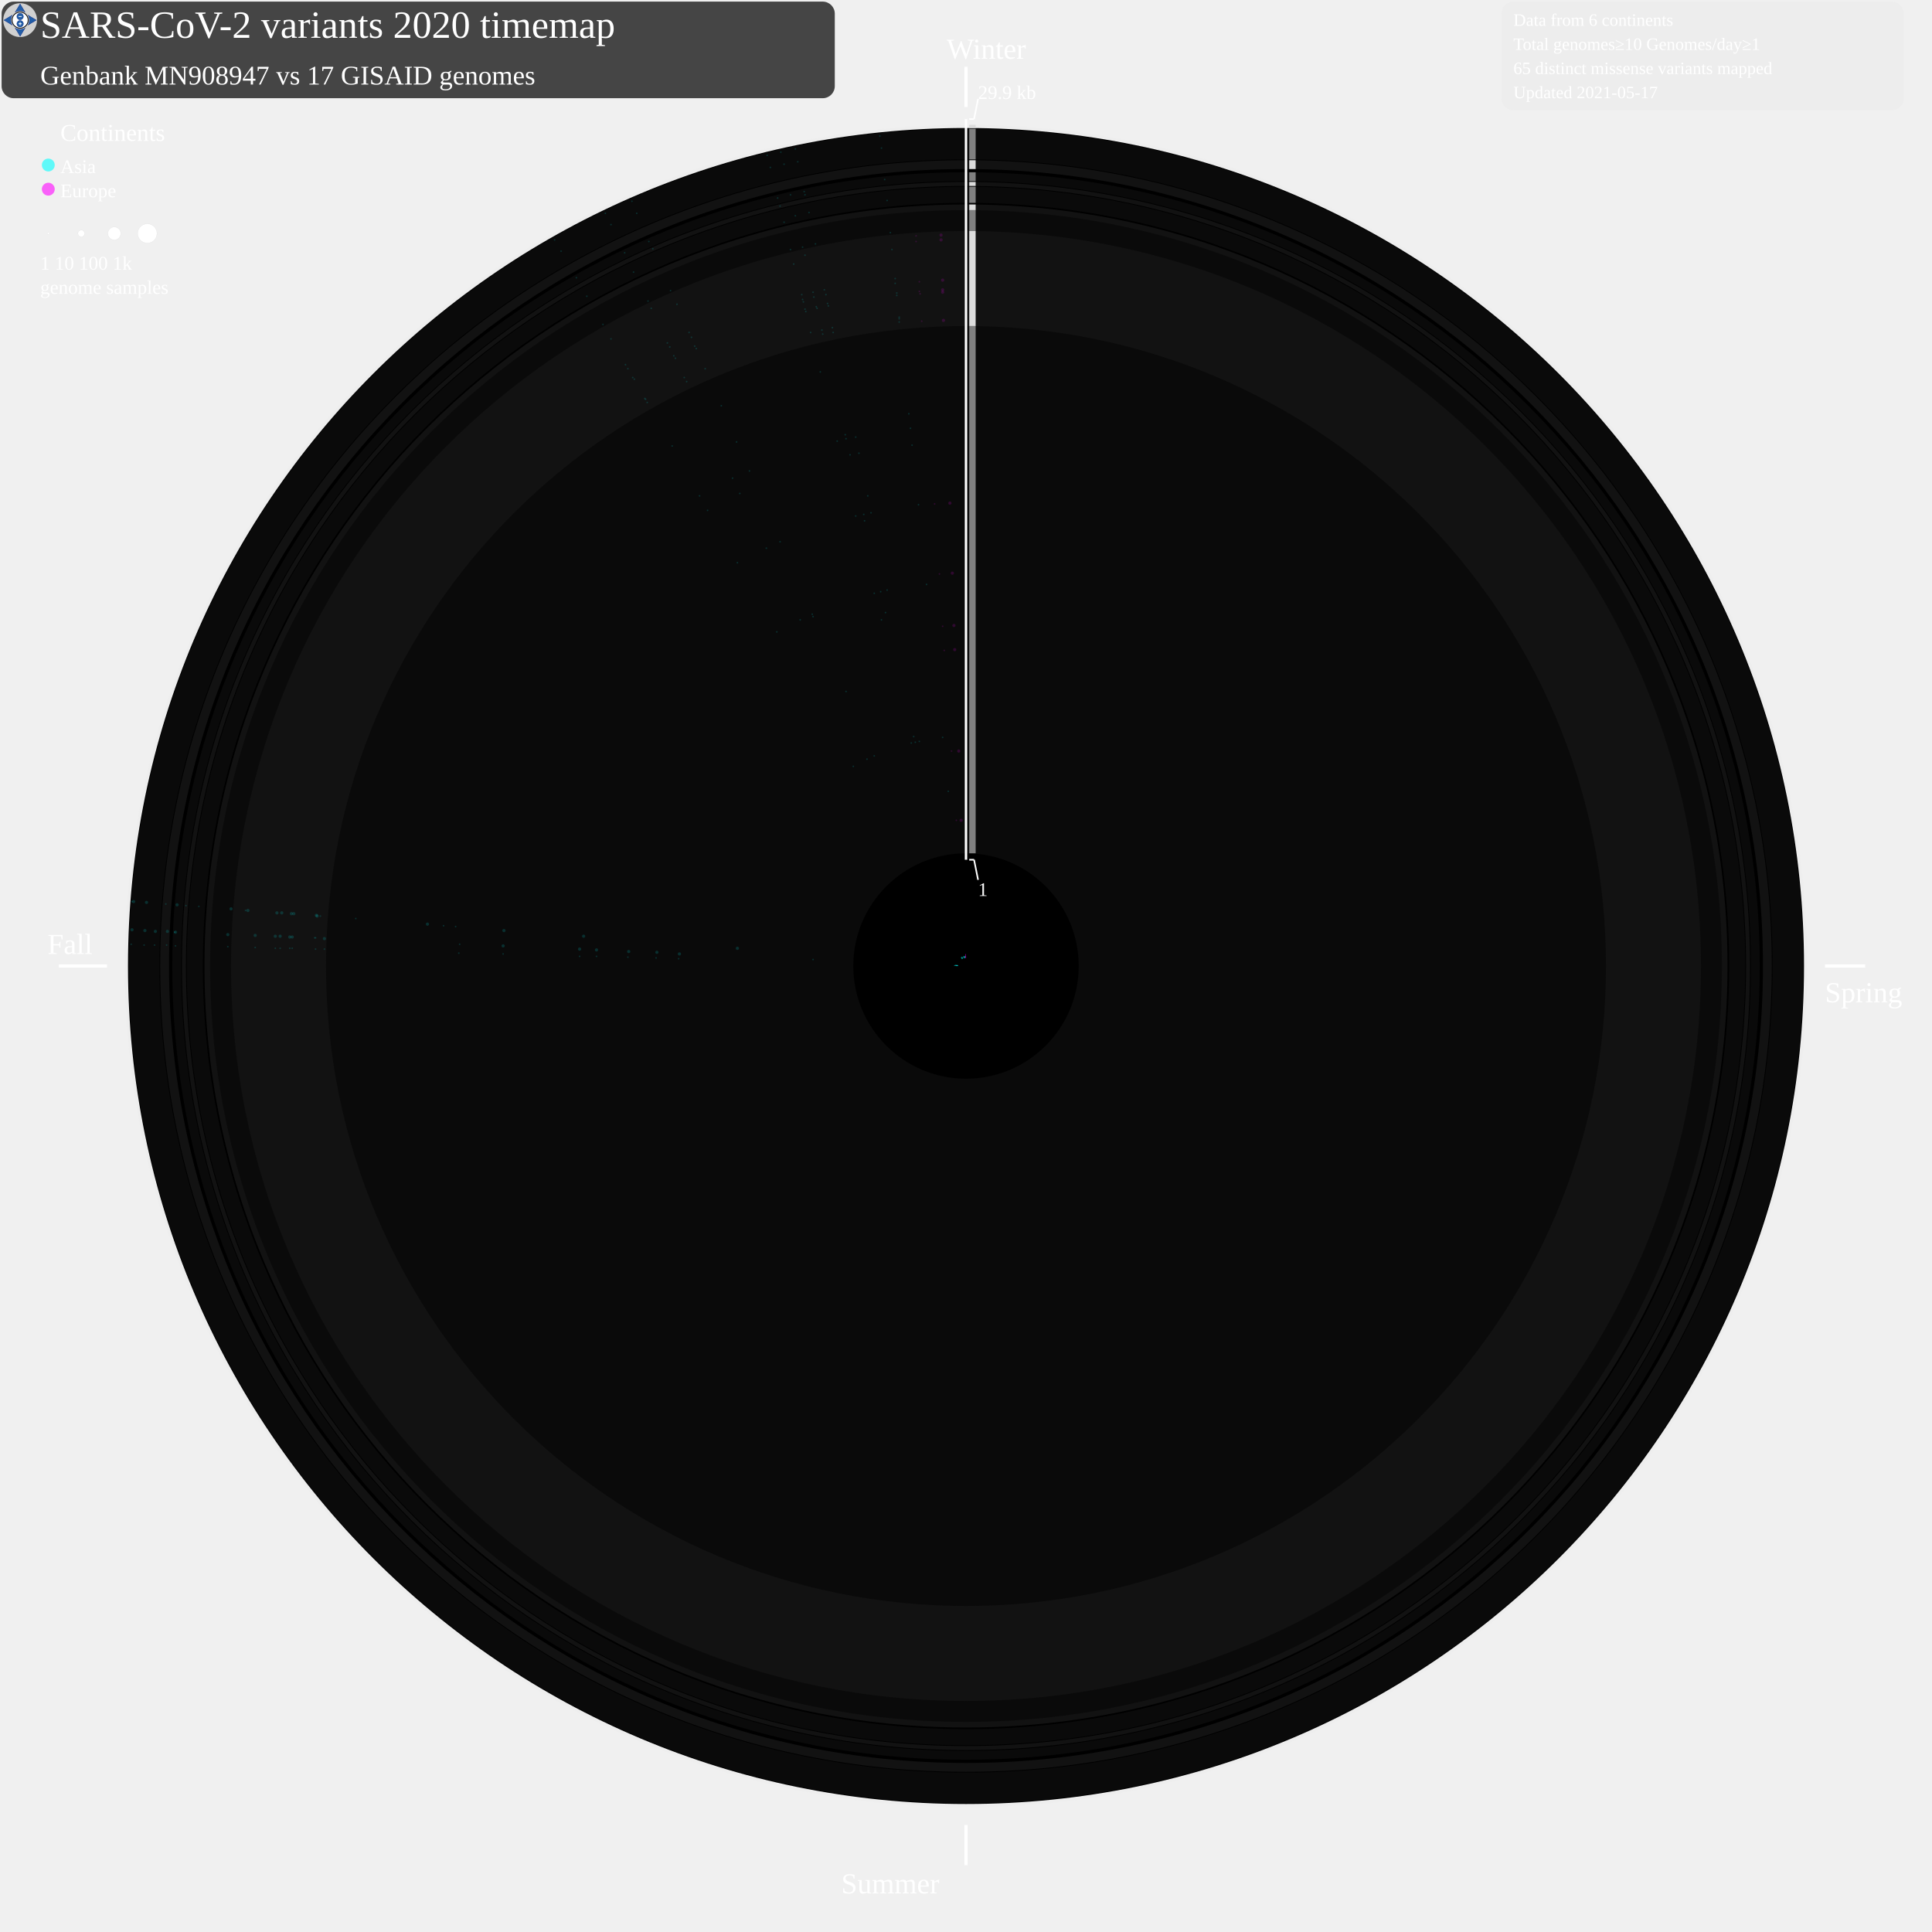
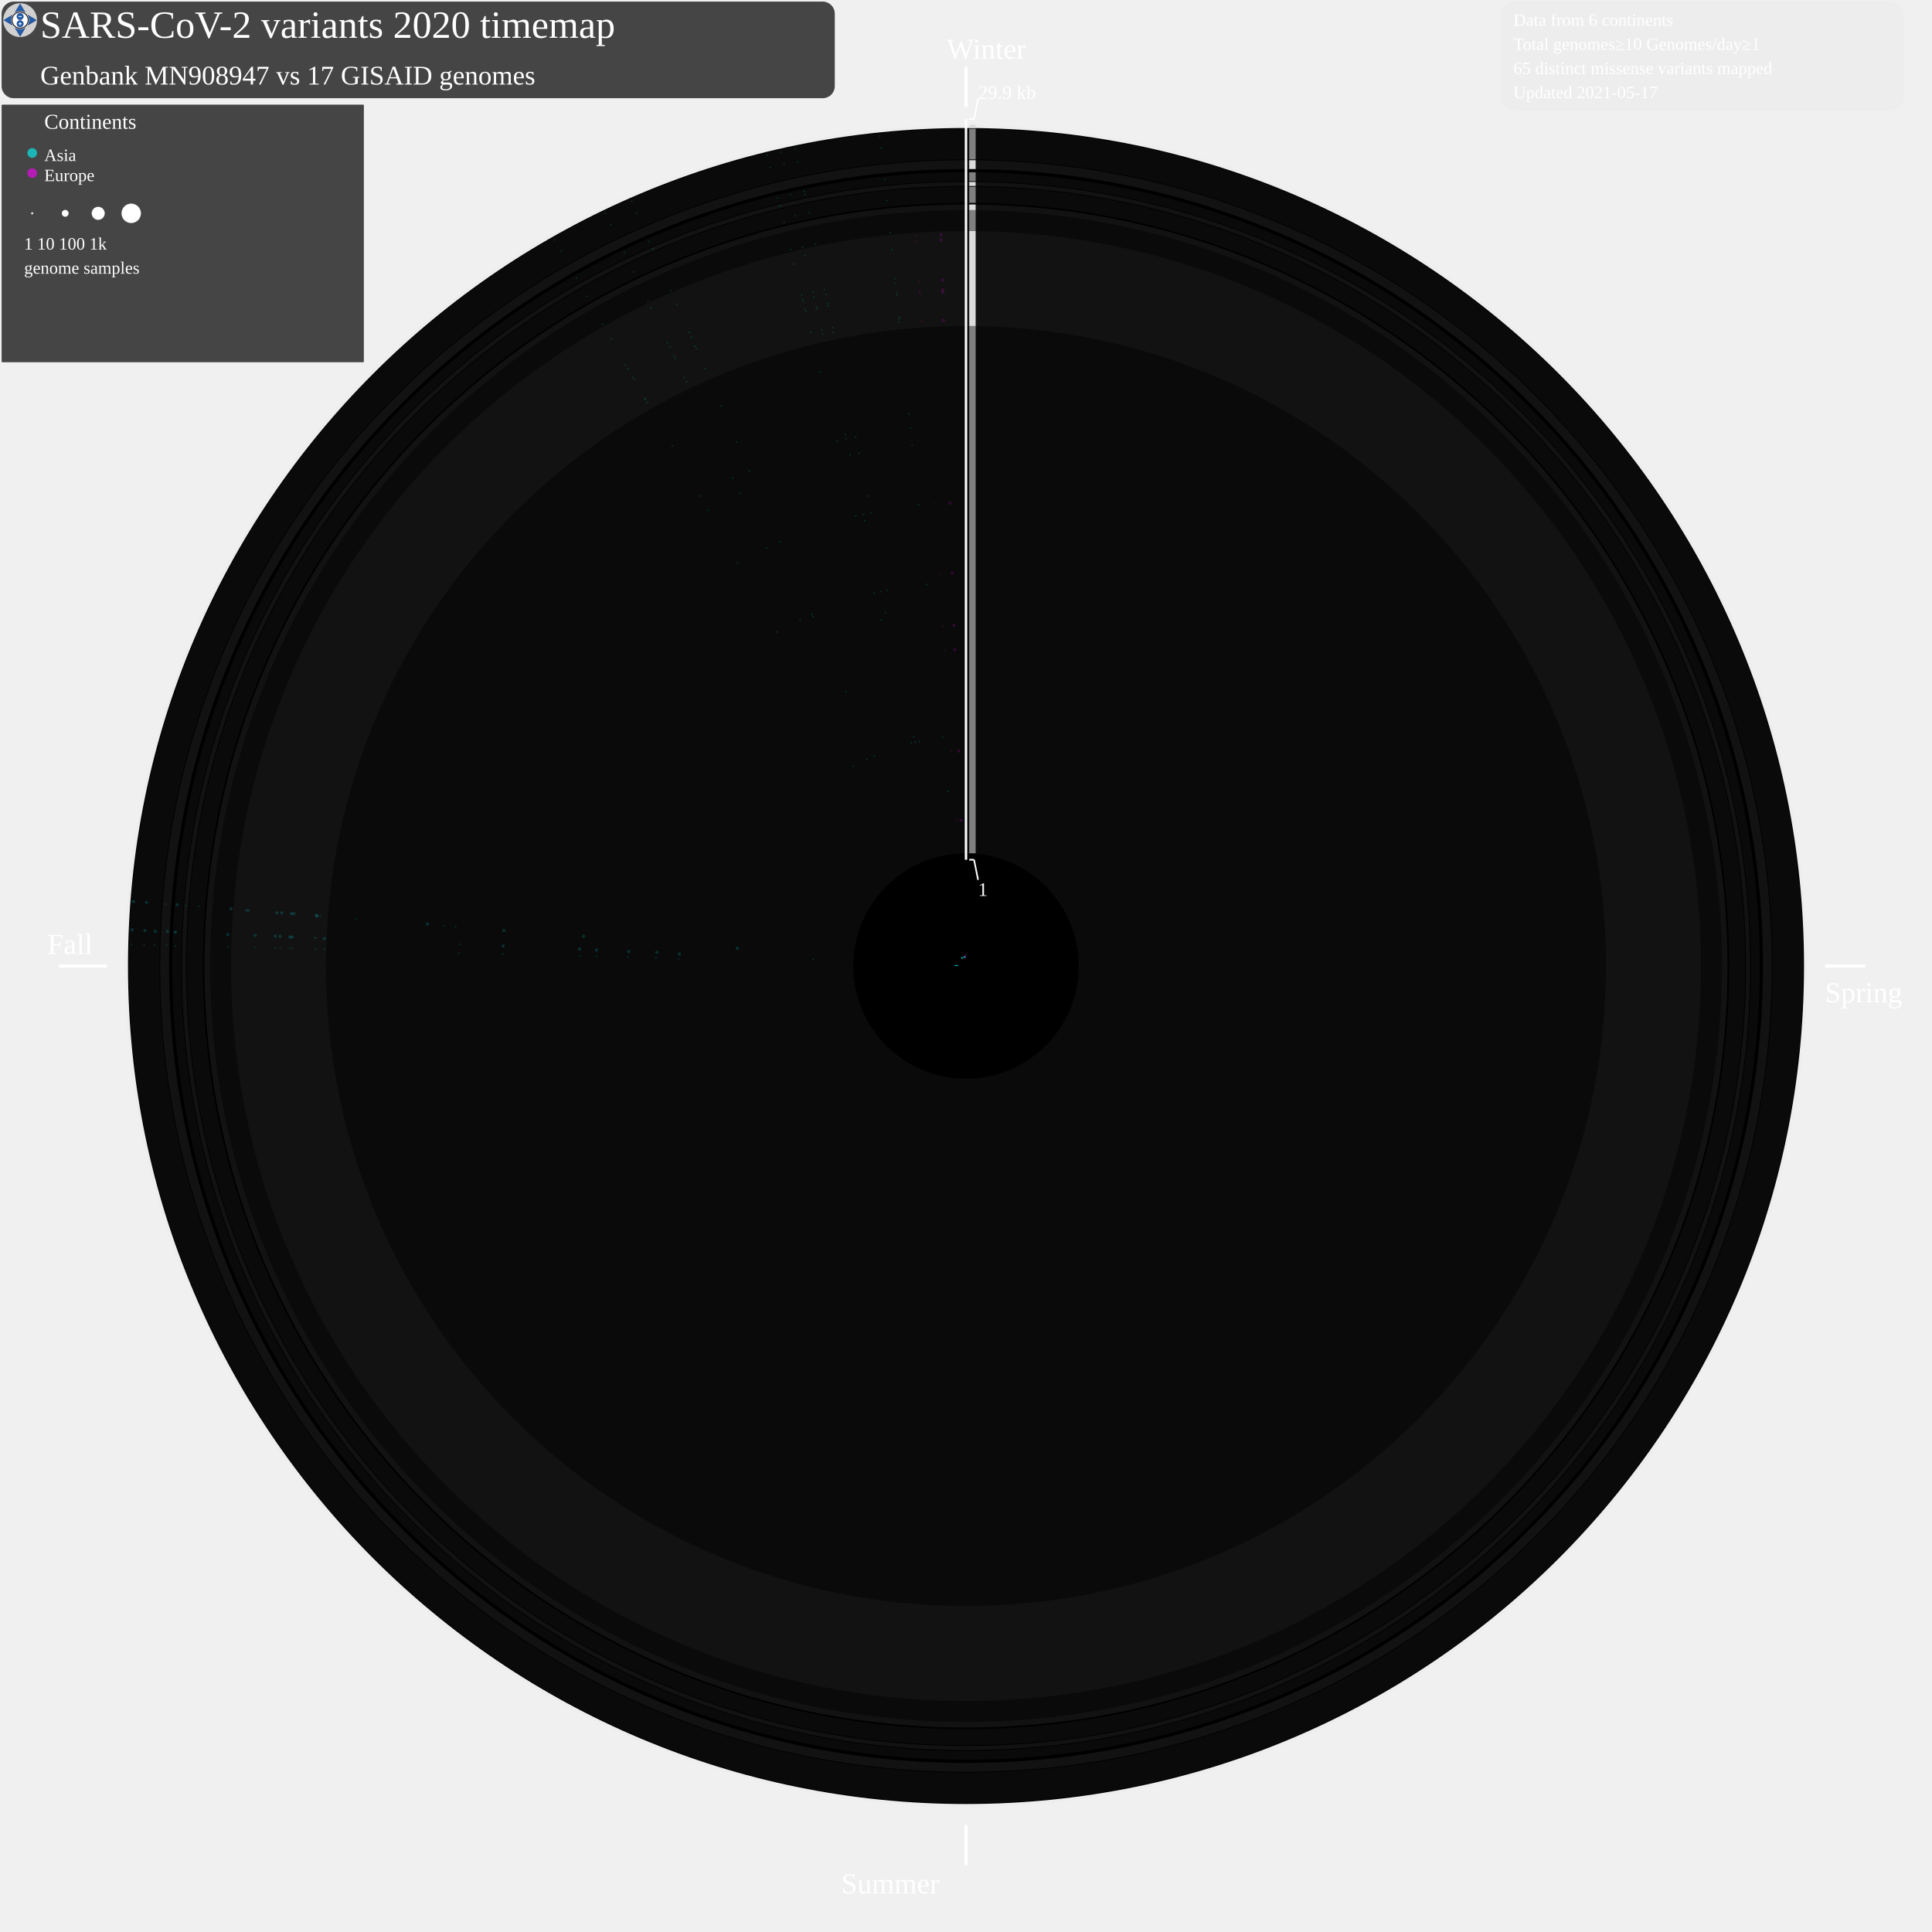
<svg xmlns="http://www.w3.org/2000/svg" width="2400" height="2400" style="background-color:black" viewBox="0 0 2400 2400" id="map-svg">
  <defs>
    <style type="text/css">
	.sb {
	stroke-width:0.8;
	stroke-opacity:50%;
	}
	.compass {
	fill: #fff;
	stroke: #000;
	stroke-width: 1;
	}
	.button {
	fill: #225EA8;
	stroke: #0C2C84;
	stroke-width: 0.5;
	stroke-miterlimit:6;
	stroke-linecap: round;
	}
	.button:hover {
	stroke-width: 1;
	}
	.plus-minus {
	fill: #fff;
	pointer-events: none;
	}
	.cv {
	stroke: none;
	fill-opacity:0.15;
	}
	a:link, a:visited {
	cursor: pointer;
	}
	a:hover, a:active {
	outline: dotted 2px yellow;
	}
	g:hover, g:active {
	outline: dotted 2px yellow;
	}
	</style>
  </defs>
  <text font-size="4.0em" x="50" y="47" fill="white">SARS-CoV-2 variants 2020 timemap</text>
  <g id="matrix-group" transform="matrix(1 0 0 1 0 0)">
    <circle cx="1200" cy="1200" r="1045" style="fill:gainsboro;stroke:black;stroke-width:0;fill-opacity:0.085;" />
    <circle cx="1200" cy="1200" r="1041" style="fill:black;stroke:black;stroke-width:0;fill-opacity:1;" />
    <circle cx="1200" cy="1200" r="1040" style="fill:grey;stroke:black;stroke-width:0;fill-opacity:0.085;" />
    <circle cx="1200" cy="1200" r="1002" style="fill:black;stroke:black;stroke-width:0;fill-opacity:1;" />
    <circle cx="1200" cy="1200" r="1001" style="fill:gainsboro;stroke:black;stroke-width:0;fill-opacity:0.085;" />
    <circle cx="1200" cy="1200" r="990" style="fill:black;stroke:black;stroke-width:0;fill-opacity:1;" />
    <circle cx="1200" cy="1200" r="986" style="fill:grey;stroke:black;stroke-width:0;fill-opacity:0.085;" />
    <circle cx="1200" cy="1200" r="975" style="fill:black;stroke:black;stroke-width:0;fill-opacity:1;" />
    <circle cx="1200" cy="1200" r="974" style="fill:gainsboro;stroke:black;stroke-width:0;fill-opacity:0.085;" />
    <circle cx="1200" cy="1200" r="969" style="fill:black;stroke:black;stroke-width:0;fill-opacity:1;" />
    <circle cx="1200" cy="1200" r="968" style="fill:grey;stroke:black;stroke-width:0;fill-opacity:0.085;" />
    <circle cx="1200" cy="1200" r="948" style="fill:black;stroke:black;stroke-width:0;fill-opacity:1;" />
    <circle cx="1200" cy="1200" r="946" style="fill:gainsboro;stroke:black;stroke-width:0;fill-opacity:0.085;" />
    <circle cx="1200" cy="1200" r="939" style="fill:black;stroke:black;stroke-width:0;fill-opacity:1;" />
    <circle cx="1200" cy="1200" r="939" style="fill:grey;stroke:black;stroke-width:0;fill-opacity:0.085;" />
    <circle cx="1200" cy="1200" r="913" style="fill:black;stroke:black;stroke-width:0;fill-opacity:1;" />
    <circle cx="1200" cy="1200" r="913" style="fill:gainsboro;stroke:black;stroke-width:0;fill-opacity:0.085;" />
    <circle cx="1200" cy="1200" r="795" style="fill:black;stroke:black;stroke-width:0;fill-opacity:1;" />
    <circle cx="1200" cy="1200" r="795" style="fill:grey;stroke:black;stroke-width:0;fill-opacity:0.085;" />
    <circle cx="1200" cy="1200" r="140" style="fill:black;stroke:black;stroke-width:0;fill-opacity:1;" />
    <line x1="1200" y1="82.938" x2="1200" y2="132.938" style="stroke:white;stroke-width:4" />
    <text font-size="3.0em" x="1176" y="72.938" fill="white">Winter</text>
    <line x1="2267" y1="1200" x2="2317" y2="1200" style="stroke:white;stroke-width:4" />
    <text font-size="3.0em" x="2267" y="1245" fill="white">Spring</text>
    <line x1="1200" y1="2267" x2="1200" y2="2317" style="stroke:white;stroke-width:4" />
    <text font-size="3.0em" x="1045" y="2352" fill="white">Summer</text>
    <line x1="133" y1="1200" x2="73" y2="1200" style="stroke:white;stroke-width:4" />
    <text font-size="3.0em" x="59" y="1185" fill="white">Fall</text>
    <g>
      <line x1="1208" y1="1060" x2="1208" y2="405" style="stroke:grey;stroke-width:8" />
    </g>
    <g>
      <line x1="1208" y1="405" x2="1208" y2="287" style="stroke:gainsboro;stroke-width:8" />
    </g>
    <g>
      <line x1="1208" y1="287" x2="1208" y2="261" style="stroke:grey;stroke-width:8" />
    </g>
    <g>
      <line x1="1208" y1="261" x2="1208" y2="254" style="stroke:gainsboro;stroke-width:8" />
    </g>
    <g>
      <line x1="1208" y1="252" x2="1208" y2="232" style="stroke:grey;stroke-width:8" />
    </g>
    <g>
      <line x1="1208" y1="231" x2="1208" y2="226" style="stroke:gainsboro;stroke-width:8" />
    </g>
    <g>
      <line x1="1208" y1="225" x2="1208" y2="214" style="stroke:grey;stroke-width:8" />
    </g>
    <g>
      <line x1="1208" y1="210" x2="1208" y2="199" style="stroke:gainsboro;stroke-width:8" />
    </g>
    <g>
      <line x1="1208" y1="198" x2="1208" y2="160" style="stroke:grey;stroke-width:8" />
    </g>
    <g>
      <line x1="1208" y1="159" x2="1208" y2="155" style="stroke:gainsboro;stroke-width:8" />
    </g>
    <line x1="1200" y1="147.938" x2="1200" y2="1068" style="stroke:white;stroke-width:3" />
    <line x1="1204" y1="147.938" x2="1210" y2="147.938" style="stroke:white;stroke-width:2" />
    <line x1="1210" y1="147.938" x2="1215" y2="122.938" style="stroke:white;stroke-width:2" />
    <line x1="1204" y1="1068" x2="1210" y2="1068" style="stroke:white;stroke-width:2" />
    <line x1="1210" y1="1068" x2="1215" y2="1093" style="stroke:white;stroke-width:2" />
    <text font-size="2.0em" x="1215" y="122.938" fill="white">29.9 kb</text>
    <text font-size="2.0em" x="1215" y="1113" fill="white">1</text>
    <g>
      <line x1="1190.0" y1="1199.7" x2="1187.6" y2="1199.7" style="stroke:cyan;" class="sb" />
    </g>
    <g>
      <circle cx="843" cy="1191" r="1" style="fill:cyan;" class="cv" />
    </g>
    <g>
      <circle cx="815" cy="1190" r="1" style="fill:cyan;" class="cv" />
    </g>
    <g>
      <circle cx="780" cy="1189" r="1" style="fill:cyan;" class="cv" />
    </g>
    <g>
      <circle cx="741" cy="1188" r="1" style="fill:cyan;" class="cv" />
    </g>
    <g>
      <circle cx="720" cy="1188" r="1" style="fill:cyan;" class="cv" />
    </g>
    <g>
      <circle cx="625" cy="1185" r="1" style="fill:cyan;" class="cv" />
    </g>
    <g>
      <circle cx="570" cy="1184" r="1" style="fill:cyan;" class="cv" />
    </g>
    <g>
      <circle cx="403" cy="1179" r="1" style="fill:cyan;" class="cv" />
    </g>
    <g>
      <circle cx="392" cy="1179" r="1" style="fill:cyan;" class="cv" />
    </g>
    <g>
      <circle cx="363" cy="1178" r="1" style="fill:cyan;" class="cv" />
    </g>
    <g>
      <circle cx="360" cy="1178" r="1" style="fill:cyan;" class="cv" />
    </g>
    <g>
      <circle cx="348" cy="1178" r="1" style="fill:cyan;" class="cv" />
    </g>
    <g>
      <circle cx="342" cy="1178" r="1" style="fill:cyan;" class="cv" />
    </g>
    <g>
      <circle cx="317" cy="1177" r="1" style="fill:cyan;" class="cv" />
    </g>
    <g>
      <circle cx="283" cy="1176" r="1" style="fill:cyan;" class="cv" />
    </g>
    <g>
      <circle cx="218" cy="1175" r="1" style="fill:cyan;" class="cv" />
    </g>
    <g>
      <circle cx="207" cy="1174" r="1" style="fill:cyan;" class="cv" />
    </g>
    <g>
      <circle cx="192" cy="1174" r="1" style="fill:cyan;" class="cv" />
    </g>
    <g>
      <circle cx="179" cy="1174" r="1" style="fill:cyan;" class="cv" />
    </g>
    <g>
      <circle cx="163" cy="1173" r="1" style="fill:cyan;" class="cv" />
    </g>
    <g>
      <line x1="1190.0" y1="1199.6" x2="1185.2" y2="1199.4" style="stroke:cyan;" class="sb" />
    </g>
    <g>
      <circle cx="1010" cy="1192" r="1" style="fill:cyan;" class="cv" />
    </g>
    <g>
      <circle cx="844" cy="1185" r="2" style="fill:cyan;" class="cv" />
    </g>
    <g>
      <circle cx="816" cy="1183" r="2" style="fill:cyan;" class="cv" />
    </g>
    <g>
      <circle cx="781" cy="1182" r="2" style="fill:cyan;" class="cv" />
    </g>
    <g>
      <circle cx="741" cy="1180" r="2" style="fill:cyan;" class="cv" />
    </g>
    <g>
      <circle cx="720" cy="1179" r="2" style="fill:cyan;" class="cv" />
    </g>
    <g>
      <circle cx="625" cy="1175" r="2" style="fill:cyan;" class="cv" />
    </g>
    <g>
      <circle cx="571" cy="1173" r="1" style="fill:cyan;" class="cv" />
    </g>
    <g>
      <circle cx="403" cy="1166" r="2" style="fill:cyan;" class="cv" />
    </g>
    <g>
      <circle cx="392" cy="1165" r="1" style="fill:cyan;" class="cv" />
    </g>
    <g>
      <circle cx="391" cy="1165" r="1" style="fill:cyan;" class="cv" />
    </g>
    <g>
      <circle cx="363" cy="1164" r="2" style="fill:cyan;" class="cv" />
    </g>
    <g>
      <circle cx="360" cy="1164" r="2" style="fill:cyan;" class="cv" />
    </g>
    <g>
      <circle cx="348" cy="1163" r="2" style="fill:cyan;" class="cv" />
    </g>
    <g>
      <circle cx="342" cy="1163" r="2" style="fill:cyan;" class="cv" />
    </g>
    <g>
      <circle cx="317" cy="1162" r="2" style="fill:cyan;" class="cv" />
    </g>
    <g>
      <circle cx="283" cy="1161" r="2" style="fill:cyan;" class="cv" />
    </g>
    <g>
      <circle cx="218" cy="1158" r="2" style="fill:cyan;" class="cv" />
    </g>
    <g>
      <circle cx="217" cy="1158" r="1" style="fill:cyan;" class="cv" />
    </g>
    <g>
      <circle cx="208" cy="1157" r="2" style="fill:cyan;" class="cv" />
    </g>
    <g>
      <circle cx="193" cy="1157" r="2" style="fill:cyan;" class="cv" />
    </g>
    <g>
      <circle cx="180" cy="1156" r="2" style="fill:cyan;" class="cv" />
    </g>
    <g>
      <circle cx="164" cy="1155" r="2" style="fill:cyan;" class="cv" />
    </g>
    <g>
      <line x1="1190.0" y1="1199.2" x2="1186.2" y2="1198.9" style="stroke:cyan;" class="sb" />
    </g>
    <g>
      <circle cx="916" cy="1178" r="2" style="fill:cyan;" class="cv" />
    </g>
    <g>
      <circle cx="725" cy="1163" r="2" style="fill:cyan;" class="cv" />
    </g>
    <g>
      <circle cx="626" cy="1156" r="2" style="fill:cyan;" class="cv" />
    </g>
    <g>
      <circle cx="566" cy="1151" r="1" style="fill:cyan;" class="cv" />
    </g>
    <g>
      <circle cx="551" cy="1150" r="1" style="fill:cyan;" class="cv" />
    </g>
    <g>
      <circle cx="531" cy="1148" r="2" style="fill:cyan;" class="cv" />
    </g>
    <g>
      <circle cx="442" cy="1141" r="1" style="fill:cyan;" class="cv" />
    </g>
    <g>
      <circle cx="398" cy="1138" r="1" style="fill:cyan;" class="cv" />
    </g>
    <g>
      <circle cx="394" cy="1138" r="2" style="fill:cyan;" class="cv" />
    </g>
    <g>
      <circle cx="393" cy="1137" r="2" style="fill:cyan;" class="cv" />
    </g>
    <g>
      <circle cx="365" cy="1135" r="2" style="fill:cyan;" class="cv" />
    </g>
    <g>
      <circle cx="362" cy="1135" r="2" style="fill:cyan;" class="cv" />
    </g>
    <g>
      <circle cx="350" cy="1134" r="2" style="fill:cyan;" class="cv" />
    </g>
    <g>
      <circle cx="344" cy="1134" r="2" style="fill:cyan;" class="cv" />
    </g>
    <g>
      <circle cx="308" cy="1131" r="2" style="fill:cyan;" class="cv" />
    </g>
    <g>
      <circle cx="305" cy="1131" r="1" style="fill:cyan;" class="cv" />
    </g>
    <g>
      <circle cx="287" cy="1129" r="2" style="fill:cyan;" class="cv" />
    </g>
    <g>
      <circle cx="247" cy="1126" r="1" style="fill:cyan;" class="cv" />
    </g>
    <g>
      <circle cx="231" cy="1125" r="1" style="fill:cyan;" class="cv" />
    </g>
    <g>
      <circle cx="220" cy="1124" r="2" style="fill:cyan;" class="cv" />
    </g>
    <g>
      <circle cx="206" cy="1123" r="1" style="fill:cyan;" class="cv" />
    </g>
    <g>
      <circle cx="182" cy="1121" r="2" style="fill:cyan;" class="cv" />
    </g>
    <g>
      <circle cx="166" cy="1120" r="2" style="fill:cyan;" class="cv" />
    </g>
    <g>
      <circle cx="164" cy="1120" r="1" style="fill:cyan;" class="cv" />
    </g>
    <g>
      <line x1="1195.1" y1="1191.3" x2="1193.9" y2="1189.2" style="stroke:cyan;" class="sb" />
    </g>
    <g>
      <circle cx="1060" cy="952" r="1" style="fill:cyan;" class="cv" />
    </g>
    <g>
      <circle cx="965" cy="785" r="1" style="fill:cyan;" class="cv" />
    </g>
    <g>
      <circle cx="916" cy="699" r="1" style="fill:cyan;" class="cv" />
    </g>
    <g>
      <circle cx="879" cy="634" r="1" style="fill:cyan;" class="cv" />
    </g>
    <g>
      <circle cx="869" cy="616" r="1" style="fill:cyan;" class="cv" />
    </g>
    <g>
      <circle cx="835" cy="554" r="1" style="fill:cyan;" class="cv" />
    </g>
    <g>
      <circle cx="804" cy="500" r="1" style="fill:cyan;" class="cv" />
    </g>
    <g>
      <circle cx="802" cy="496" r="1" style="fill:cyan;" class="cv" />
    </g>
    <g>
      <circle cx="801" cy="495" r="1" style="fill:cyan;" class="cv" />
    </g>
    <g>
      <circle cx="788" cy="471" r="1" style="fill:cyan;" class="cv" />
    </g>
    <g>
      <circle cx="786" cy="469" r="1" style="fill:cyan;" class="cv" />
    </g>
    <g>
      <circle cx="780" cy="458" r="1" style="fill:cyan;" class="cv" />
    </g>
    <g>
      <circle cx="777" cy="453" r="1" style="fill:cyan;" class="cv" />
    </g>
    <g>
      <circle cx="759" cy="421" r="1" style="fill:cyan;" class="cv" />
    </g>
    <g>
      <circle cx="749" cy="403" r="1" style="fill:cyan;" class="cv" />
    </g>
    <g>
      <circle cx="729" cy="368" r="1" style="fill:cyan;" class="cv" />
    </g>
    <g>
      <circle cx="716" cy="345" r="1" style="fill:cyan;" class="cv" />
    </g>
    <g>
      <circle cx="697" cy="312" r="1" style="fill:cyan;" class="cv" />
    </g>
    <g>
      <circle cx="689" cy="298" r="1" style="fill:cyan;" class="cv" />
    </g>
    <g>
      <line x1="1195.7" y1="1191.0" x2="1194.6" y2="1188.8" style="stroke:cyan;" class="sb" />
    </g>
    <g>
      <circle cx="1077" cy="943" r="1" style="fill:cyan;" class="cv" />
    </g>
    <g>
      <circle cx="994" cy="770" r="1" style="fill:cyan;" class="cv" />
    </g>
    <g>
      <circle cx="952" cy="681" r="1" style="fill:cyan;" class="cv" />
    </g>
    <g>
      <circle cx="919" cy="613" r="1" style="fill:cyan;" class="cv" />
    </g>
    <g>
      <circle cx="910" cy="594" r="1" style="fill:cyan;" class="cv" />
    </g>
    <g>
      <circle cx="853" cy="474" r="1" style="fill:cyan;" class="cv" />
    </g>
    <g>
      <circle cx="850" cy="469" r="1" style="fill:cyan;" class="cv" />
    </g>
    <g>
      <circle cx="839" cy="445" r="1" style="fill:cyan;" class="cv" />
    </g>
    <g>
      <circle cx="837" cy="442" r="1" style="fill:cyan;" class="cv" />
    </g>
    <g>
      <circle cx="832" cy="431" r="1" style="fill:cyan;" class="cv" />
    </g>
    <g>
      <circle cx="829" cy="426" r="1" style="fill:cyan;" class="cv" />
    </g>
    <g>
      <circle cx="809" cy="383" r="1" style="fill:cyan;" class="cv" />
    </g>
    <g>
      <circle cx="805" cy="374" r="1" style="fill:cyan;" class="cv" />
    </g>
    <g>
      <circle cx="787" cy="338" r="1" style="fill:cyan;" class="cv" />
    </g>
    <g>
      <circle cx="776" cy="314" r="1" style="fill:cyan;" class="cv" />
    </g>
    <g>
      <circle cx="759" cy="279" r="1" style="fill:cyan;" class="cv" />
    </g>
    <g>
      <circle cx="752" cy="265" r="1" style="fill:cyan;" class="cv" />
    </g>
    <g>
      <line x1="1196.0" y1="1190.8" x2="1195.0" y2="1188.6" style="stroke:cyan;" class="sb" />
    </g>
    <g>
      <circle cx="1086" cy="939" r="1" style="fill:cyan;" class="cv" />
    </g>
    <g>
      <circle cx="1051" cy="859" r="1" style="fill:cyan;" class="cv" />
    </g>
    <g>
      <circle cx="1010" cy="766" r="1" style="fill:cyan;" class="cv" />
    </g>
    <g>
      <circle cx="1009" cy="763" r="1" style="fill:cyan;" class="cv" />
    </g>
    <g>
      <circle cx="969" cy="673" r="1" style="fill:cyan;" class="cv" />
    </g>
    <g>
      <circle cx="931" cy="585" r="1" style="fill:cyan;" class="cv" />
    </g>
    <g>
      <circle cx="915" cy="549" r="1" style="fill:cyan;" class="cv" />
    </g>
    <g>
      <circle cx="896" cy="504" r="1" style="fill:cyan;" class="cv" />
    </g>
    <g>
      <circle cx="876" cy="458" r="1" style="fill:cyan;" class="cv" />
    </g>
    <g>
      <circle cx="865" cy="433" r="1" style="fill:cyan;" class="cv" />
    </g>
    <g>
      <circle cx="863" cy="430" r="1" style="fill:cyan;" class="cv" />
    </g>
    <g>
      <circle cx="859" cy="419" r="1" style="fill:cyan;" class="cv" />
    </g>
    <g>
      <circle cx="856" cy="413" r="1" style="fill:cyan;" class="cv" />
    </g>
    <g>
      <circle cx="841" cy="378" r="1" style="fill:cyan;" class="cv" />
    </g>
    <g>
      <circle cx="833" cy="361" r="1" style="fill:cyan;" class="cv" />
    </g>
    <g>
      <circle cx="811" cy="309" r="1" style="fill:cyan;" class="cv" />
    </g>
    <g>
      <circle cx="806" cy="300" r="1" style="fill:cyan;" class="cv" />
    </g>
    <g>
      <circle cx="791" cy="265" r="1" style="fill:cyan;" class="cv" />
    </g>
    <g>
      <circle cx="785" cy="250" r="1" style="fill:cyan;" class="cv" />
    </g>
    <g>
      <line x1="1197.6" y1="1190.3" x2="1197.0" y2="1187.9" style="stroke:cyan;" class="sb" />
    </g>
    <g>
      <circle cx="1132" cy="923" r="1" style="fill:cyan;" class="cv" />
    </g>
    <g>
      <circle cx="1095" cy="770" r="1" style="fill:cyan;" class="cv" />
    </g>
    <g>
      <circle cx="1086" cy="737" r="1" style="fill:cyan;" class="cv" />
    </g>
    <g>
      <circle cx="1063" cy="641" r="1" style="fill:cyan;" class="cv" />
    </g>
    <g>
      <circle cx="1040" cy="548" r="1" style="fill:cyan;" class="cv" />
    </g>
    <g>
      <circle cx="1019" cy="462" r="1" style="fill:cyan;" class="cv" />
    </g>
    <g>
      <circle cx="1007" cy="413" r="1" style="fill:cyan;" class="cv" />
    </g>
    <g>
      <circle cx="1001" cy="387" r="1" style="fill:cyan;" class="cv" />
    </g>
    <g>
      <circle cx="1000" cy="384" r="1" style="fill:cyan;" class="cv" />
    </g>
    <g>
      <circle cx="998" cy="375" r="1" style="fill:cyan;" class="cv" />
    </g>
    <g>
      <circle cx="997" cy="372" r="1" style="fill:cyan;" class="cv" />
    </g>
    <g>
      <circle cx="996" cy="366" r="1" style="fill:cyan;" class="cv" />
    </g>
    <g>
      <circle cx="986" cy="328" r="1" style="fill:cyan;" class="cv" />
    </g>
    <g>
      <circle cx="982" cy="310" r="1" style="fill:cyan;" class="cv" />
    </g>
    <g>
      <circle cx="974" cy="276" r="1" style="fill:cyan;" class="cv" />
    </g>
    <g>
      <circle cx="969" cy="256" r="1" style="fill:cyan;" class="cv" />
    </g>
    <g>
      <circle cx="966" cy="246" r="1" style="fill:cyan;" class="cv" />
    </g>
    <g>
      <circle cx="957" cy="208" r="1" style="fill:cyan;" class="cv" />
    </g>
    <g>
      <circle cx="953" cy="193" r="1" style="fill:cyan;" class="cv" />
    </g>
    <g>
      <line x1="1197.8" y1="1190.2" x2="1197.3" y2="1187.9" style="stroke:cyan;" class="sb" />
    </g>
    <g>
      <circle cx="1137" cy="922" r="1" style="fill:cyan;" class="cv" />
    </g>
    <g>
      <circle cx="1135" cy="915" r="1" style="fill:cyan;" class="cv" />
    </g>
    <g>
      <circle cx="1100" cy="761" r="1" style="fill:cyan;" class="cv" />
    </g>
    <g>
      <circle cx="1094" cy="735" r="1" style="fill:cyan;" class="cv" />
    </g>
    <g>
      <circle cx="1074" cy="647" r="1" style="fill:cyan;" class="cv" />
    </g>
    <g>
      <circle cx="1073" cy="639" r="1" style="fill:cyan;" class="cv" />
    </g>
    <g>
      <circle cx="1056" cy="565" r="1" style="fill:cyan;" class="cv" />
    </g>
    <g>
      <circle cx="1051" cy="545" r="1" style="fill:cyan;" class="cv" />
    </g>
    <g>
      <circle cx="1050" cy="540" r="1" style="fill:cyan;" class="cv" />
    </g>
    <g>
      <circle cx="1022" cy="415" r="1" style="fill:cyan;" class="cv" />
    </g>
    <g>
      <circle cx="1021" cy="410" r="1" style="fill:cyan;" class="cv" />
    </g>
    <g>
      <circle cx="1015" cy="383" r="1" style="fill:cyan;" class="cv" />
    </g>
    <g>
      <circle cx="1014" cy="381" r="1" style="fill:cyan;" class="cv" />
    </g>
    <g>
      <circle cx="1011" cy="369" r="1" style="fill:cyan;" class="cv" />
    </g>
    <g>
      <circle cx="1010" cy="363" r="1" style="fill:cyan;" class="cv" />
    </g>
    <g>
      <circle cx="1000" cy="317" r="1" style="fill:cyan;" class="cv" />
    </g>
    <g>
      <circle cx="997" cy="307" r="1" style="fill:cyan;" class="cv" />
    </g>
    <g>
      <circle cx="988" cy="268" r="1" style="fill:cyan;" class="cv" />
    </g>
    <g>
      <circle cx="982" cy="242" r="1" style="fill:cyan;" class="cv" />
    </g>
    <g>
      <circle cx="974" cy="204" r="1" style="fill:cyan;" class="cv" />
    </g>
    <g>
      <circle cx="970" cy="189" r="1" style="fill:cyan;" class="cv" />
    </g>
    <g>
      <line x1="1198.0" y1="1190.2" x2="1197.5" y2="1187.9" style="stroke:cyan;" class="sb" />
    </g>
    <g>
      <circle cx="1142" cy="921" r="1" style="fill:cyan;" class="cv" />
    </g>
    <g>
      <circle cx="1102" cy="733" r="1" style="fill:cyan;" class="cv" />
    </g>
    <g>
      <circle cx="1082" cy="637" r="1" style="fill:cyan;" class="cv" />
    </g>
    <g>
      <circle cx="1078" cy="616" r="1" style="fill:cyan;" class="cv" />
    </g>
    <g>
      <circle cx="1067" cy="563" r="1" style="fill:cyan;" class="cv" />
    </g>
    <g>
      <circle cx="1063" cy="543" r="1" style="fill:cyan;" class="cv" />
    </g>
    <g>
      <circle cx="1035" cy="413" r="1" style="fill:cyan;" class="cv" />
    </g>
    <g>
      <circle cx="1034" cy="407" r="1" style="fill:cyan;" class="cv" />
    </g>
    <g>
      <circle cx="1029" cy="380" r="1" style="fill:cyan;" class="cv" />
    </g>
    <g>
      <circle cx="1028" cy="377" r="1" style="fill:cyan;" class="cv" />
    </g>
    <g>
      <circle cx="1026" cy="366" r="1" style="fill:cyan;" class="cv" />
    </g>
    <g>
      <circle cx="1024" cy="360" r="1" style="fill:cyan;" class="cv" />
    </g>
    <g>
      <circle cx="1013" cy="303" r="1" style="fill:cyan;" class="cv" />
    </g>
    <g>
      <circle cx="1005" cy="264" r="1" style="fill:cyan;" class="cv" />
    </g>
    <g>
      <circle cx="1000" cy="242" r="1" style="fill:cyan;" class="cv" />
    </g>
    <g>
      <circle cx="999" cy="238" r="1" style="fill:cyan;" class="cv" />
    </g>
    <g>
      <circle cx="991" cy="201" r="1" style="fill:cyan;" class="cv" />
    </g>
    <g>
      <circle cx="988" cy="185" r="1" style="fill:cyan;" class="cv" />
    </g>
    <g>
      <line x1="1199.0" y1="1190.1" x2="1198.7" y2="1187.7" style="stroke:cyan;" class="sb" />
    </g>
    <g>
      <circle cx="1178" cy="983" r="1" style="fill:cyan;" class="cv" />
    </g>
    <g>
      <circle cx="1171" cy="916" r="1" style="fill:cyan;" class="cv" />
    </g>
    <g>
      <circle cx="1151" cy="726" r="1" style="fill:cyan;" class="cv" />
    </g>
    <g>
      <circle cx="1141" cy="627" r="1" style="fill:cyan;" class="cv" />
    </g>
    <g>
      <circle cx="1133" cy="553" r="1" style="fill:cyan;" class="cv" />
    </g>
    <g>
      <circle cx="1131" cy="532" r="1" style="fill:cyan;" class="cv" />
    </g>
    <g>
      <circle cx="1129" cy="514" r="1" style="fill:cyan;" class="cv" />
    </g>
    <g>
      <circle cx="1117" cy="400" r="1" style="fill:cyan;" class="cv" />
    </g>
    <g>
      <circle cx="1117" cy="396" r="1" style="fill:cyan;" class="cv" />
    </g>
    <g>
      <circle cx="1117" cy="394" r="1" style="fill:cyan;" class="cv" />
    </g>
    <g>
      <circle cx="1114" cy="367" r="1" style="fill:cyan;" class="cv" />
    </g>
    <g>
      <circle cx="1114" cy="364" r="1" style="fill:cyan;" class="cv" />
    </g>
    <g>
      <circle cx="1112" cy="352" r="1" style="fill:cyan;" class="cv" />
    </g>
    <g>
      <circle cx="1112" cy="346" r="1" style="fill:cyan;" class="cv" />
    </g>
    <g>
      <circle cx="1108" cy="310" r="1" style="fill:cyan;" class="cv" />
    </g>
    <g>
      <circle cx="1106" cy="289" r="1" style="fill:cyan;" class="cv" />
    </g>
    <g>
      <circle cx="1102" cy="249" r="1" style="fill:cyan;" class="cv" />
    </g>
    <g>
      <circle cx="1099" cy="223" r="1" style="fill:cyan;" class="cv" />
    </g>
    <g>
      <circle cx="1095" cy="184" r="1" style="fill:cyan;" class="cv" />
    </g>
    <g>
      <circle cx="1093" cy="169" r="1" style="fill:cyan;" class="cv" />
    </g>
    <g>
      <line x1="1199.3" y1="1190.0" x2="1199.1" y2="1187.6" style="stroke:fuchsia;" class="sb" />
    </g>
    <g>
      <circle cx="1188" cy="1019" r="1" style="fill:fuchsia;" class="cv" />
    </g>
    <g>
      <circle cx="1182" cy="933" r="1" style="fill:fuchsia;" class="cv" />
    </g>
    <g>
      <circle cx="1173" cy="808" r="1" style="fill:fuchsia;" class="cv" />
    </g>
    <g>
      <circle cx="1171" cy="778" r="1" style="fill:fuchsia;" class="cv" />
    </g>
    <g>
      <circle cx="1167" cy="713" r="1" style="fill:fuchsia;" class="cv" />
    </g>
    <g>
      <circle cx="1161" cy="626" r="1" style="fill:fuchsia;" class="cv" />
    </g>
    <g>
      <circle cx="1145" cy="399" r="1" style="fill:fuchsia;" class="cv" />
    </g>
    <g>
      <circle cx="1143" cy="365" r="1" style="fill:fuchsia;" class="cv" />
    </g>
    <g>
      <circle cx="1142" cy="362" r="1" style="fill:fuchsia;" class="cv" />
    </g>
    <g>
      <circle cx="1142" cy="350" r="1" style="fill:fuchsia;" class="cv" />
    </g>
    <g>
      <circle cx="1138" cy="300" r="1" style="fill:fuchsia;" class="cv" />
    </g>
    <g>
      <circle cx="1138" cy="293" r="1" style="fill:fuchsia;" class="cv" />
    </g>
    <g>
      <line x1="1199.7" y1="1190.0" x2="1199.5" y2="1185.2" style="stroke:fuchsia;" class="sb" />
    </g>
    <g>
      <circle cx="1194" cy="1019" r="2" style="fill:fuchsia;" class="cv" />
    </g>
    <g>
      <circle cx="1191" cy="933" r="2" style="fill:fuchsia;" class="cv" />
    </g>
    <g>
      <circle cx="1186" cy="807" r="2" style="fill:fuchsia;" class="cv" />
    </g>
    <g>
      <circle cx="1185" cy="777" r="2" style="fill:fuchsia;" class="cv" />
    </g>
    <g>
      <circle cx="1183" cy="712" r="2" style="fill:fuchsia;" class="cv" />
    </g>
    <g>
      <circle cx="1180" cy="625" r="2" style="fill:fuchsia;" class="cv" />
    </g>
    <g>
      <circle cx="1172" cy="398" r="2" style="fill:fuchsia;" class="cv" />
    </g>
    <g>
      <circle cx="1171" cy="363" r="2" style="fill:fuchsia;" class="cv" />
    </g>
    <g>
      <circle cx="1171" cy="360" r="2" style="fill:fuchsia;" class="cv" />
    </g>
    <g>
      <circle cx="1171" cy="348" r="2" style="fill:fuchsia;" class="cv" />
    </g>
    <g>
      <circle cx="1169" cy="298" r="2" style="fill:fuchsia;" class="cv" />
    </g>
    <g>
      <circle cx="1169" cy="292" r="2" style="fill:fuchsia;" class="cv" />
    </g>
  </g>
  <rect x="2" y="2" width="1035" height="120" rx="15" style="fill:#1B1B1B;stroke-width:0;fill-opacity:0.8;" />
  <a href="https://bcgsc.github.io/SARS2/">
    <text font-size="4.0em" x="50" y="47" fill="white">SARS-CoV-2 variants 2020 timemap</text>
  </a>
  <text font-size="2.8em" x="50" y="105" fill="white">Genbank MN908947 vs 17 GISAID genomes</text>
  <circle cx="25" cy="25" r="21" fill="white" opacity="0.75" />
  <path class="button" d="M25 5 l6 10 a20 35 0 0 0 -12 0z" />
  <path class="button" d="M5 25 l10 -6 a35 20 0 0 0 0 12z" />
  <path class="button" d="M25 45 l6 -10 a20, 35 0 0,1 -12,0z" />
  <path class="button" d="M45 25 l-10 -6 a35 20 0 0 1 0 12z" />
  <circle class="compass" cx="25" cy="25" r="10" />
  <circle class="button" cx="25" cy="20.5" r="4" />
  <circle class="button" cx="25" cy="29.5" r="4" />
  <rect class="plus-minus" x="23" y="20" width="4" height="1" />
  <rect class="plus-minus" x="23" y="29" width="4" height="1" />
  <rect class="plus-minus" x="24.5" y="27.5" width="1" height="4" />
-   <text font-size="2.5em" x="75" y="175" fill="white">Continents</text>
-   <circle cx="60" cy="205" r="8" style="fill:cyan;stroke:black;stroke-width:0;fill-opacity:0.6;" />
-   <text font-size="2.0em" x="75" y="215" fill="white">Asia</text>
-   <circle cx="60" cy="235" r="8" style="fill:fuchsia;stroke:black;stroke-width:0;fill-opacity:0.6;" />
-   <text font-size="2.0em" x="75" y="245" fill="white">Europe</text>
-   <circle cx="60" cy="290" r="1.204" style="fill:white;stroke:lightgrey;stroke-width:0.2;" />
-   <circle cx="101" cy="290" r="4.166" style="fill:white;stroke:lightgrey;stroke-width:0.2;" />
-   <circle cx="142" cy="290" r="8.017" style="fill:white;stroke:lightgrey;stroke-width:0.2;" />
-   <circle cx="183" cy="290" r="12.002" style="fill:white;stroke:lightgrey;stroke-width:0.2;" />
-   <text font-size="2.0em" x="50" y="335" fill="white">1      10        100        1k</text>
-   <text font-size="2.0em" x="50" y="365" fill="white">genome samples</text>
+   <rect x="2" y="130" width="450" height="320" rx="1" style="fill:#1B1B1B;stroke-width:0;fill-opacity:0.8;" />
+   <text font-size="2.2em" x="55" y="160" fill="white">Continents</text>
+   <circle cx="40" cy="190" r="6" style="fill:cyan;stroke:black;stroke-width:0;fill-opacity:0.6;" />
+   <text font-size="1.8em" x="55" y="200" fill="white">Asia</text>
+   <circle cx="40" cy="215" r="6" style="fill:fuchsia;stroke:black;stroke-width:0;fill-opacity:0.6;" />
+   <text font-size="1.8em" x="55" y="225" fill="white">Europe</text>
+   <circle cx="40" cy="265" r="1.204" style="fill:white;stroke:lightgrey;stroke-width:0.2;" />
+   <circle cx="81" cy="265" r="4.166" style="fill:white;stroke:lightgrey;stroke-width:0.2;" />
+   <circle cx="122" cy="265" r="8.017" style="fill:white;stroke:lightgrey;stroke-width:0.2;" />
+   <circle cx="163" cy="265" r="12.002" style="fill:white;stroke:lightgrey;stroke-width:0.2;" />
+   <text font-size="1.8em" x="30" y="310" fill="white">1      10        100        1k</text>
+   <text font-size="1.8em" x="30" y="340" fill="white">genome samples</text>
  <rect x="1865" y="2" width="500" height="135" rx="15" style="fill:gainsboro;stroke-width:0;fill-opacity:0.15;" />
  <text font-size="1.8em" x="1880" y="32" fill="white">Data from 6 continents</text>
  <text font-size="1.8em" x="1880" y="62" fill="white">Total genomes≥10  Genomes/day≥1</text>
  <text font-size="1.8em" x="1880" y="92" fill="white">65 distinct missense variants mapped</text>
  <text font-size="1.8em" x="1880" y="122" fill="white">Updated 2021-05-17</text>
</svg>
